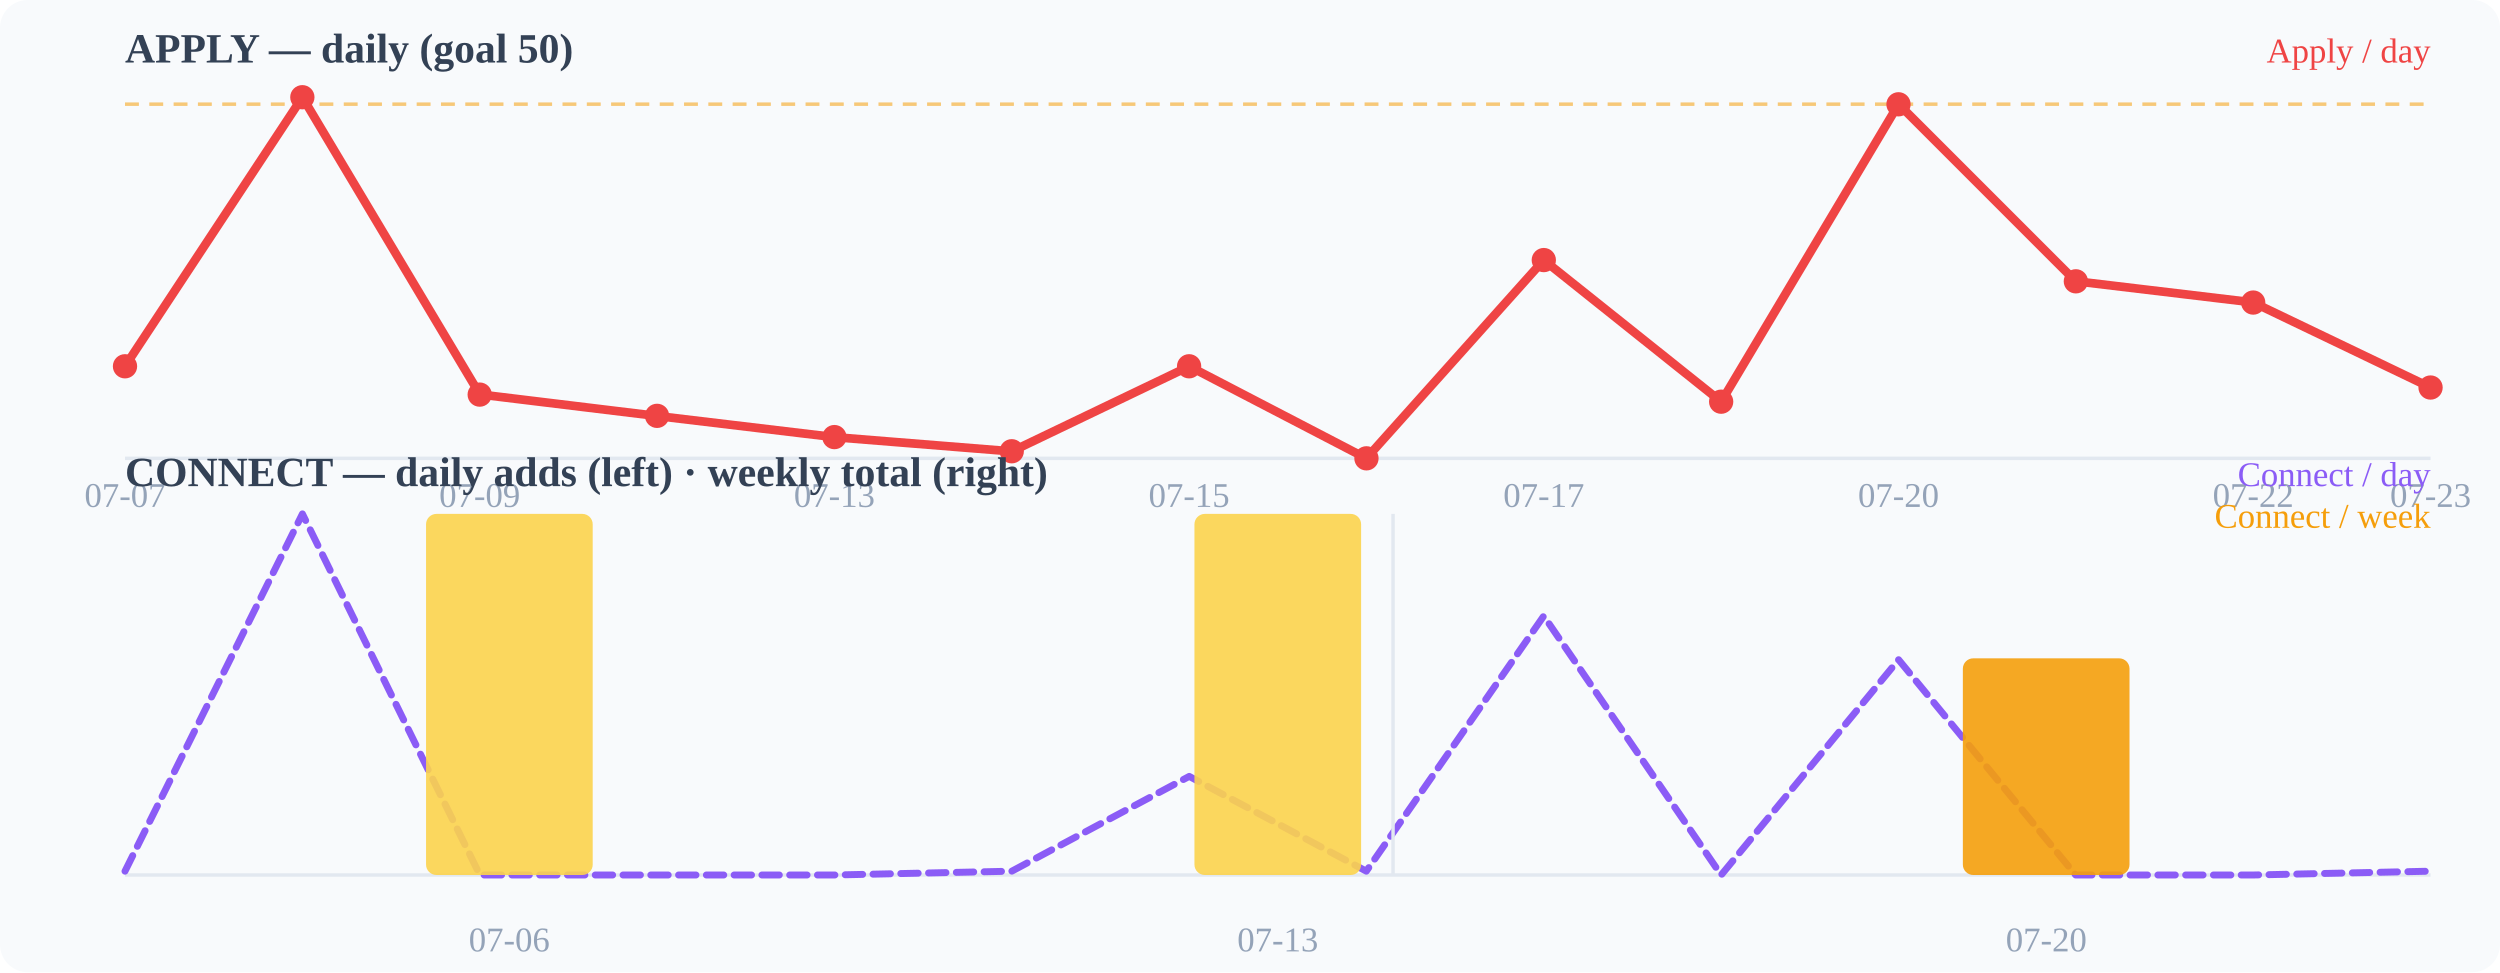
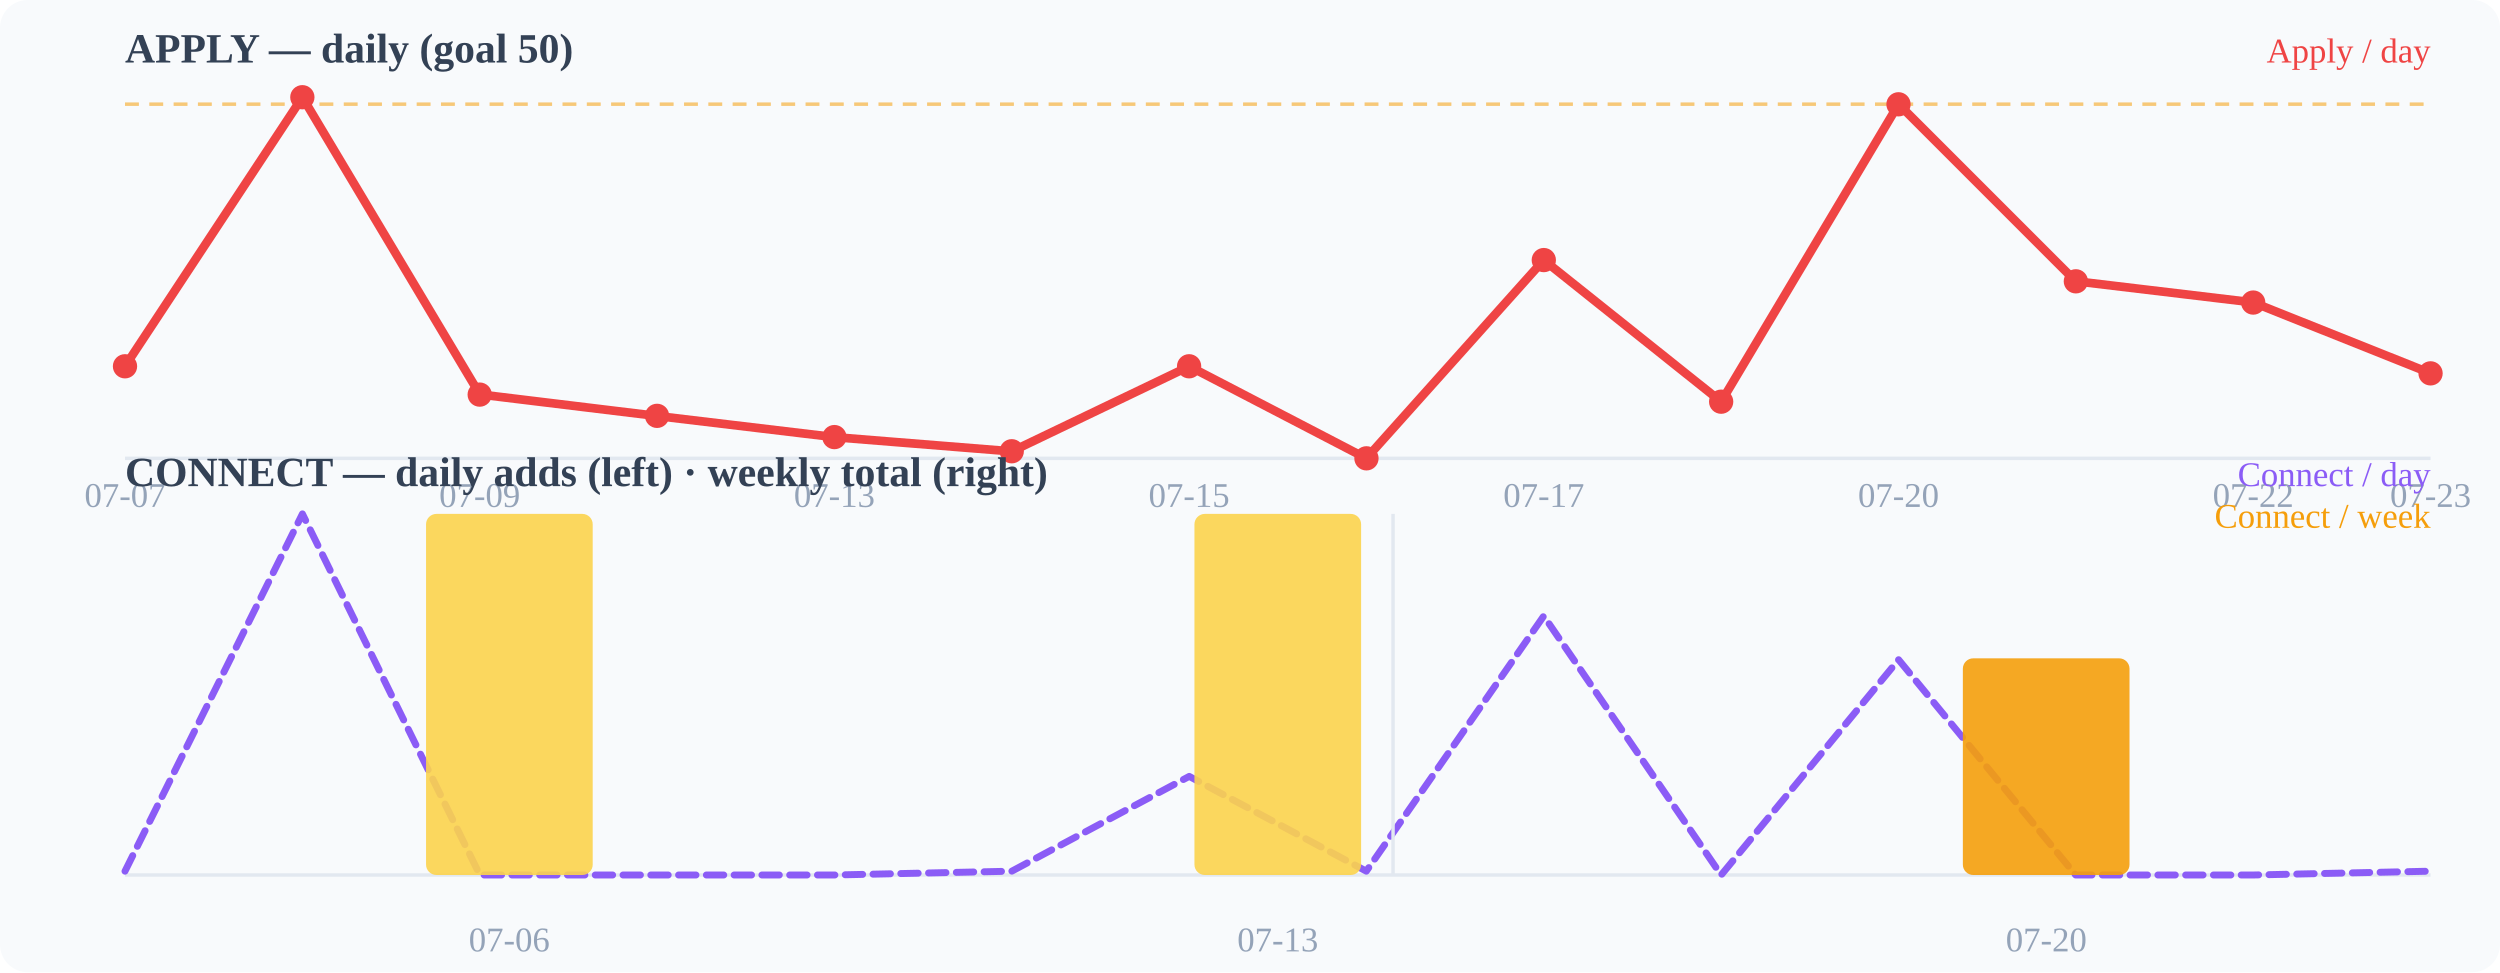
<svg xmlns="http://www.w3.org/2000/svg" width="720" height="280" viewBox="0 0 720 280">
  <rect width="720" height="280" fill="#f8fafc" rx="8" />
  <text x="36" y="18" font-size="12" font-weight="600" fill="#334155">APPLY — daily (goal 50)</text>
  <line x1="36" y1="132" x2="700" y2="132" stroke="#e2e8f0" stroke-width="1" />
  <line x1="36" y1="30.0" x2="700" y2="30.0" stroke="#f59e0b" stroke-width="1" stroke-dasharray="4 3" opacity="0.55" />
-   <polyline points="36.0,105.5 87.1,28.0 138.2,113.6 189.2,119.8 240.3,125.9 291.4,130.0 342.5,105.5 393.5,132.0 444.6,74.9 495.7,115.7 546.8,30.0 597.8,81.0 648.9,87.1 700.0,111.6" fill="none" stroke="#ef4444" stroke-width="2.5" stroke-linecap="round" stroke-linejoin="round" />
+   <polyline points="36.0,105.5 87.1,28.0 138.2,113.6 189.2,119.8 240.3,125.9 291.4,130.0 342.5,105.5 393.5,132.0 444.6,74.9 495.7,115.7 546.8,30.0 597.8,81.0 648.9,87.1 700.0,107.5" fill="none" stroke="#ef4444" stroke-width="2.5" stroke-linecap="round" stroke-linejoin="round" />
  <circle cx="36" cy="105.49" r="3.5" fill="#ef4444" />
  <circle cx="87.077" cy="28" r="3.5" fill="#ef4444" />
  <circle cx="138.154" cy="113.647" r="3.5" fill="#ef4444" />
  <circle cx="189.231" cy="119.765" r="3.5" fill="#ef4444" />
  <circle cx="240.308" cy="125.882" r="3.5" fill="#ef4444" />
  <circle cx="291.385" cy="129.961" r="3.5" fill="#ef4444" />
  <circle cx="342.462" cy="105.49" r="3.5" fill="#ef4444" />
  <circle cx="393.538" cy="132" r="3.5" fill="#ef4444" />
  <circle cx="444.615" cy="74.902" r="3.5" fill="#ef4444" />
  <circle cx="495.692" cy="115.686" r="3.5" fill="#ef4444" />
  <circle cx="546.769" cy="30.039" r="3.5" fill="#ef4444" />
  <circle cx="597.846" cy="81.02" r="3.5" fill="#ef4444" />
  <circle cx="648.923" cy="87.137" r="3.5" fill="#ef4444" />
-   <circle cx="700" cy="111.608" r="3.5" fill="#ef4444" />
+   <circle cx="700" cy="107.529" r="3.5" fill="#ef4444" />
  <text x="36" y="146" font-size="10" fill="#94a3b8" text-anchor="middle">07-07</text>
  <text x="138.154" y="146" font-size="10" fill="#94a3b8" text-anchor="middle">07-09</text>
  <text x="240.308" y="146" font-size="10" fill="#94a3b8" text-anchor="middle">07-13</text>
  <text x="342.462" y="146" font-size="10" fill="#94a3b8" text-anchor="middle">07-15</text>
  <text x="444.615" y="146" font-size="10" fill="#94a3b8" text-anchor="middle">07-17</text>
  <text x="546.769" y="146" font-size="10" fill="#94a3b8" text-anchor="middle">07-20</text>
  <text x="648.923" y="146" font-size="10" fill="#94a3b8" text-anchor="middle">07-22</text>
  <text x="700" y="146" font-size="10" fill="#94a3b8" text-anchor="middle">07-23</text>
  <text x="36" y="140" font-size="12" font-weight="600" fill="#334155">CONNECT — daily adds (left) · weekly total (right)</text>
  <line x1="36" y1="252" x2="700" y2="252" stroke="#e2e8f0" stroke-width="1" />
  <polyline points="36.0,250.9 87.1,148.0 138.2,252.0 189.2,252.0 240.3,252.0 291.4,250.9 342.5,223.6 393.5,250.9 444.6,177.4 495.7,252.0 546.8,190.0 597.8,252.0 648.9,252.0 700.0,250.9" fill="none" stroke="#8b5cf6" stroke-width="2" stroke-linecap="round" stroke-linejoin="round" stroke-dasharray="5 3" />
  <rect x="122.7" y="148.0" width="48" height="104.0" rx="3" fill="#fcd34d" opacity="0.9" />
  <rect x="344.0" y="148.0" width="48" height="104.0" rx="3" fill="#fcd34d" opacity="0.9" />
  <rect x="565.3" y="189.6" width="48" height="62.4" rx="3" fill="#f59e0b" opacity="0.9" />
  <line x1="401.2" y1="148" x2="401.2" y2="252" stroke="#e2e8f0" stroke-width="1" />
  <text x="146.667" y="274" font-size="10" fill="#94a3b8" text-anchor="middle">07-06</text>
  <text x="368" y="274" font-size="10" fill="#94a3b8" text-anchor="middle">07-13</text>
  <text x="589.333" y="274" font-size="10" fill="#94a3b8" text-anchor="middle">07-20</text>
  <text x="700" y="18" font-size="10" fill="#ef4444" text-anchor="end">Apply / day</text>
  <text x="700" y="140" font-size="10" fill="#8b5cf6" text-anchor="end">Connect / day</text>
  <text x="700" y="152" font-size="10" fill="#f59e0b" text-anchor="end">Connect / week</text>
</svg>
